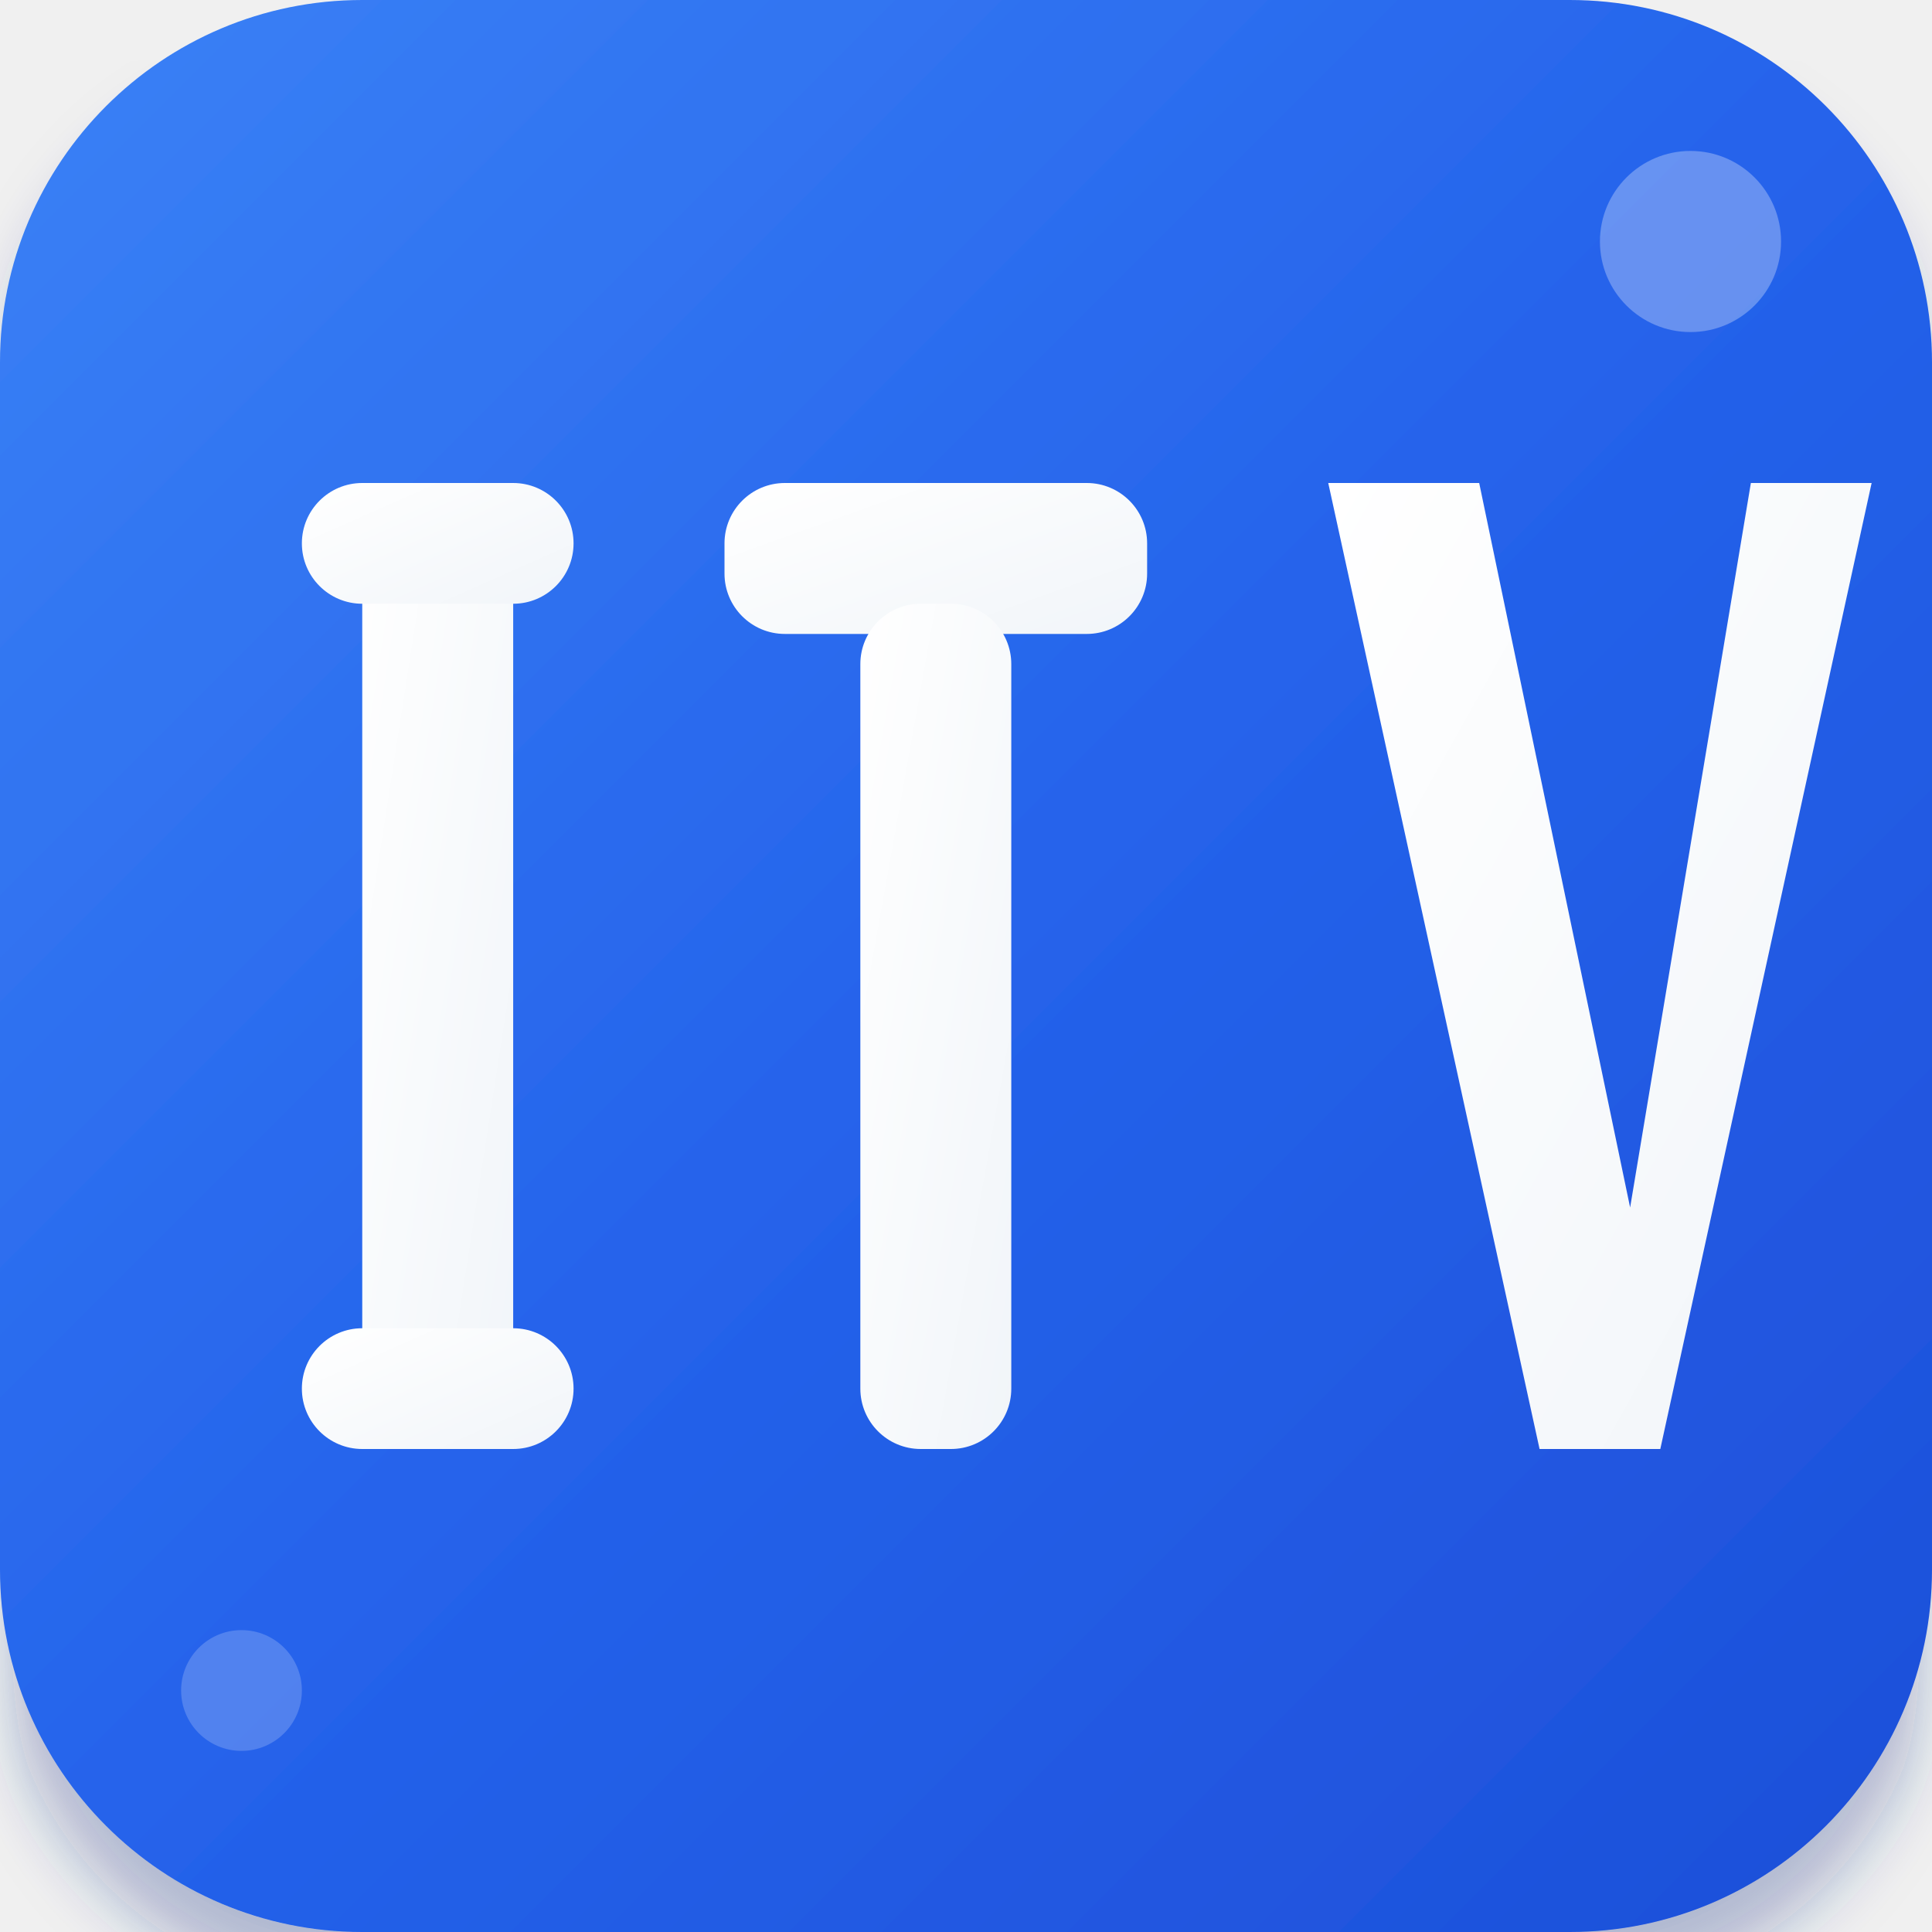
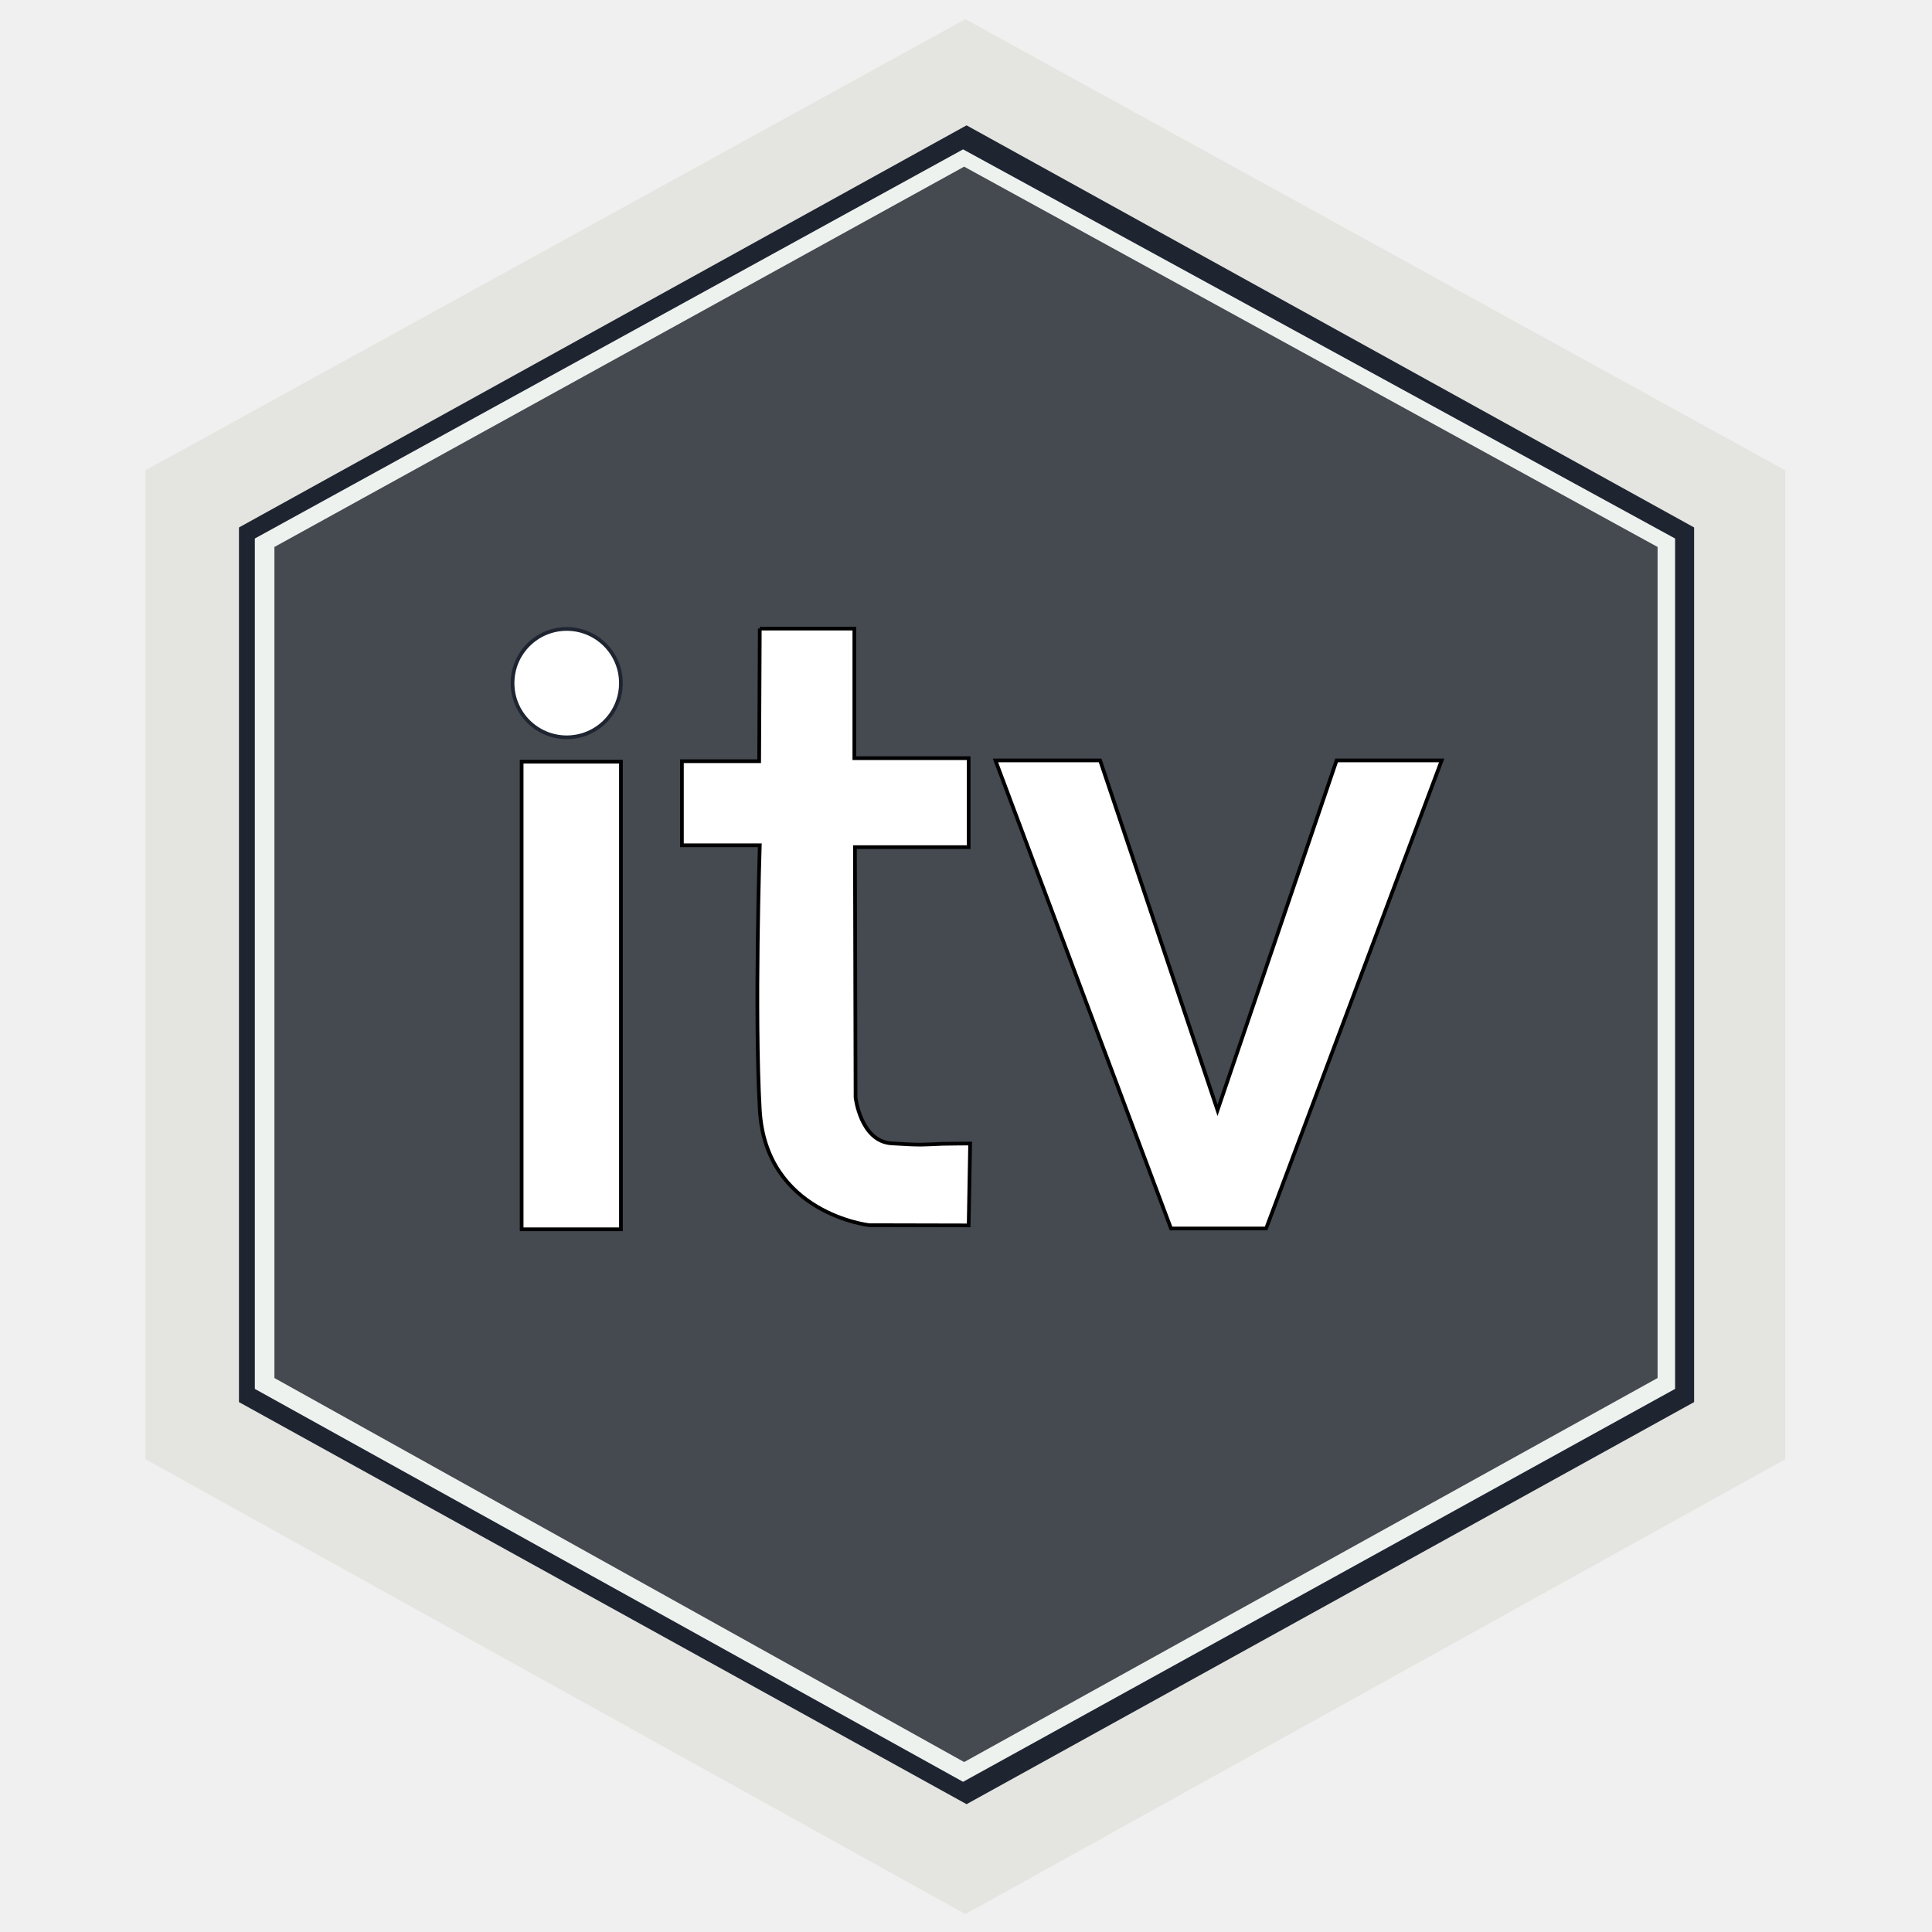
- <svg xmlns="http://www.w3.org/2000/svg" width="32" height="32" viewBox="0 0 32 32" fill="none">
+ <svg xmlns="http://www.w3.org/2000/svg" viewBox="38 18 521 521">
  <defs>
-     <linearGradient id="bgGradient" x1="0%" y1="0%" x2="100%" y2="100%">
-       <stop offset="0%" style="stop-color:#3b82f6;stop-opacity:1" />
-       <stop offset="50%" style="stop-color:#2563eb;stop-opacity:1" />
-       <stop offset="100%" style="stop-color:#1d4ed8;stop-opacity:1" />
-     </linearGradient>
-     <linearGradient id="textGradient" x1="0%" y1="0%" x2="100%" y2="100%">
-       <stop offset="0%" style="stop-color:#ffffff;stop-opacity:1" />
-       <stop offset="100%" style="stop-color:#f1f5f9;stop-opacity:1" />
-     </linearGradient>
-     <filter id="shadow" x="-20%" y="-20%" width="140%" height="140%">
-       <feDropShadow dx="0" dy="1" stdDeviation="0.5" flood-color="#1e3a8a" flood-opacity="0.3" />
-     </filter>
+     <style>
+       .fi1 { fill: #1e2430; }
+       .fi2 { fill: #eef2ef; }
+       .fi3 { fill: #fff; stroke: #000; stroke-miterlimit: 10; }
+       .fi5 { fill: #fff; stroke: #1e2430; stroke-miterlimit: 10; }
+       .fi6 { fill: #e4e5e0; }
+       .fi7 { fill: #454a50; }
+     </style>
  </defs>
-   <rect width="32" height="32" rx="6" ry="6" fill="url(#bgGradient)" filter="url(#shadow)" />
-   <g font-family="system-ui, -apple-system, sans-serif" font-weight="700" fill="url(#textGradient)">
-     <rect x="6" y="8" width="2.5" height="16" rx="1" />
-     <rect x="5" y="8" width="4.5" height="2" rx="1" />
-     <rect x="5" y="22" width="4.5" height="2" rx="1" />
-     <rect x="12" y="8" width="7" height="2.5" rx="1" />
-     <rect x="14.25" y="10" width="2.5" height="14" rx="1" />
-     <polygon points="22,8 24.5,8 27,20 29,8 31,8 27.5,24 25.5,24" />
-   </g>
-   <circle cx="28" cy="4" r="1.5" fill="#ffffff" opacity="0.3" />
-   <circle cx="4" cy="28" r="1" fill="#ffffff" opacity="0.2" />
+   <polygon class="fi6" points="77.22 144.84 77.22 411.5 298.33 534.17 519.44 411.5 519.44 144.84 298.33 23.17 77.22 144.84" />
+   <polygon class="fi1" points="102.44 160.24 102.44 396.1 298.65 504.53 494.85 396.1 494.85 160.24 298.65 51.8 102.44 160.24" />
+   <polygon class="fi2" points="106.72 163.22 106.72 392.54 297.71 498.5 489.72 392.54 489.72 163.22 297.71 58.28 106.72 163.22" />
+   <polygon class="fi7" points="112 165.5 112 389.61 298 493.17 485 389.61 485 165.5 298 62.94 112 165.5" />
+   <circle class="fi5" cx="190.83" cy="202.22" r="14.61" />
+   <rect class="fi3" x="178.67" y="223.39" width="26.78" height="126.11" />
+   <path class="fi3" d="M242.89,187.51h25.5v34.94h30.83v24h-30.67l.17,67.5s1.33,11.83,9.71,12.38,8.75.31,13.69.12c.94-.04,7.5-.08,7.5-.08l-.4,22.08-26.83-.06s-27.92-3.11-29.5-31.11c-1.47-25.97,0-71.33,0-71.33h-21v-22.67h20.83l.17-35.78Z" />
+   <polygon class="fi3" points="306.44 223.06 334.67 223.06 366.33 317.39 398.44 223.06 426.78 223.06 379.44 349.28 353.78 349.28 306.44 223.06" />
</svg>
